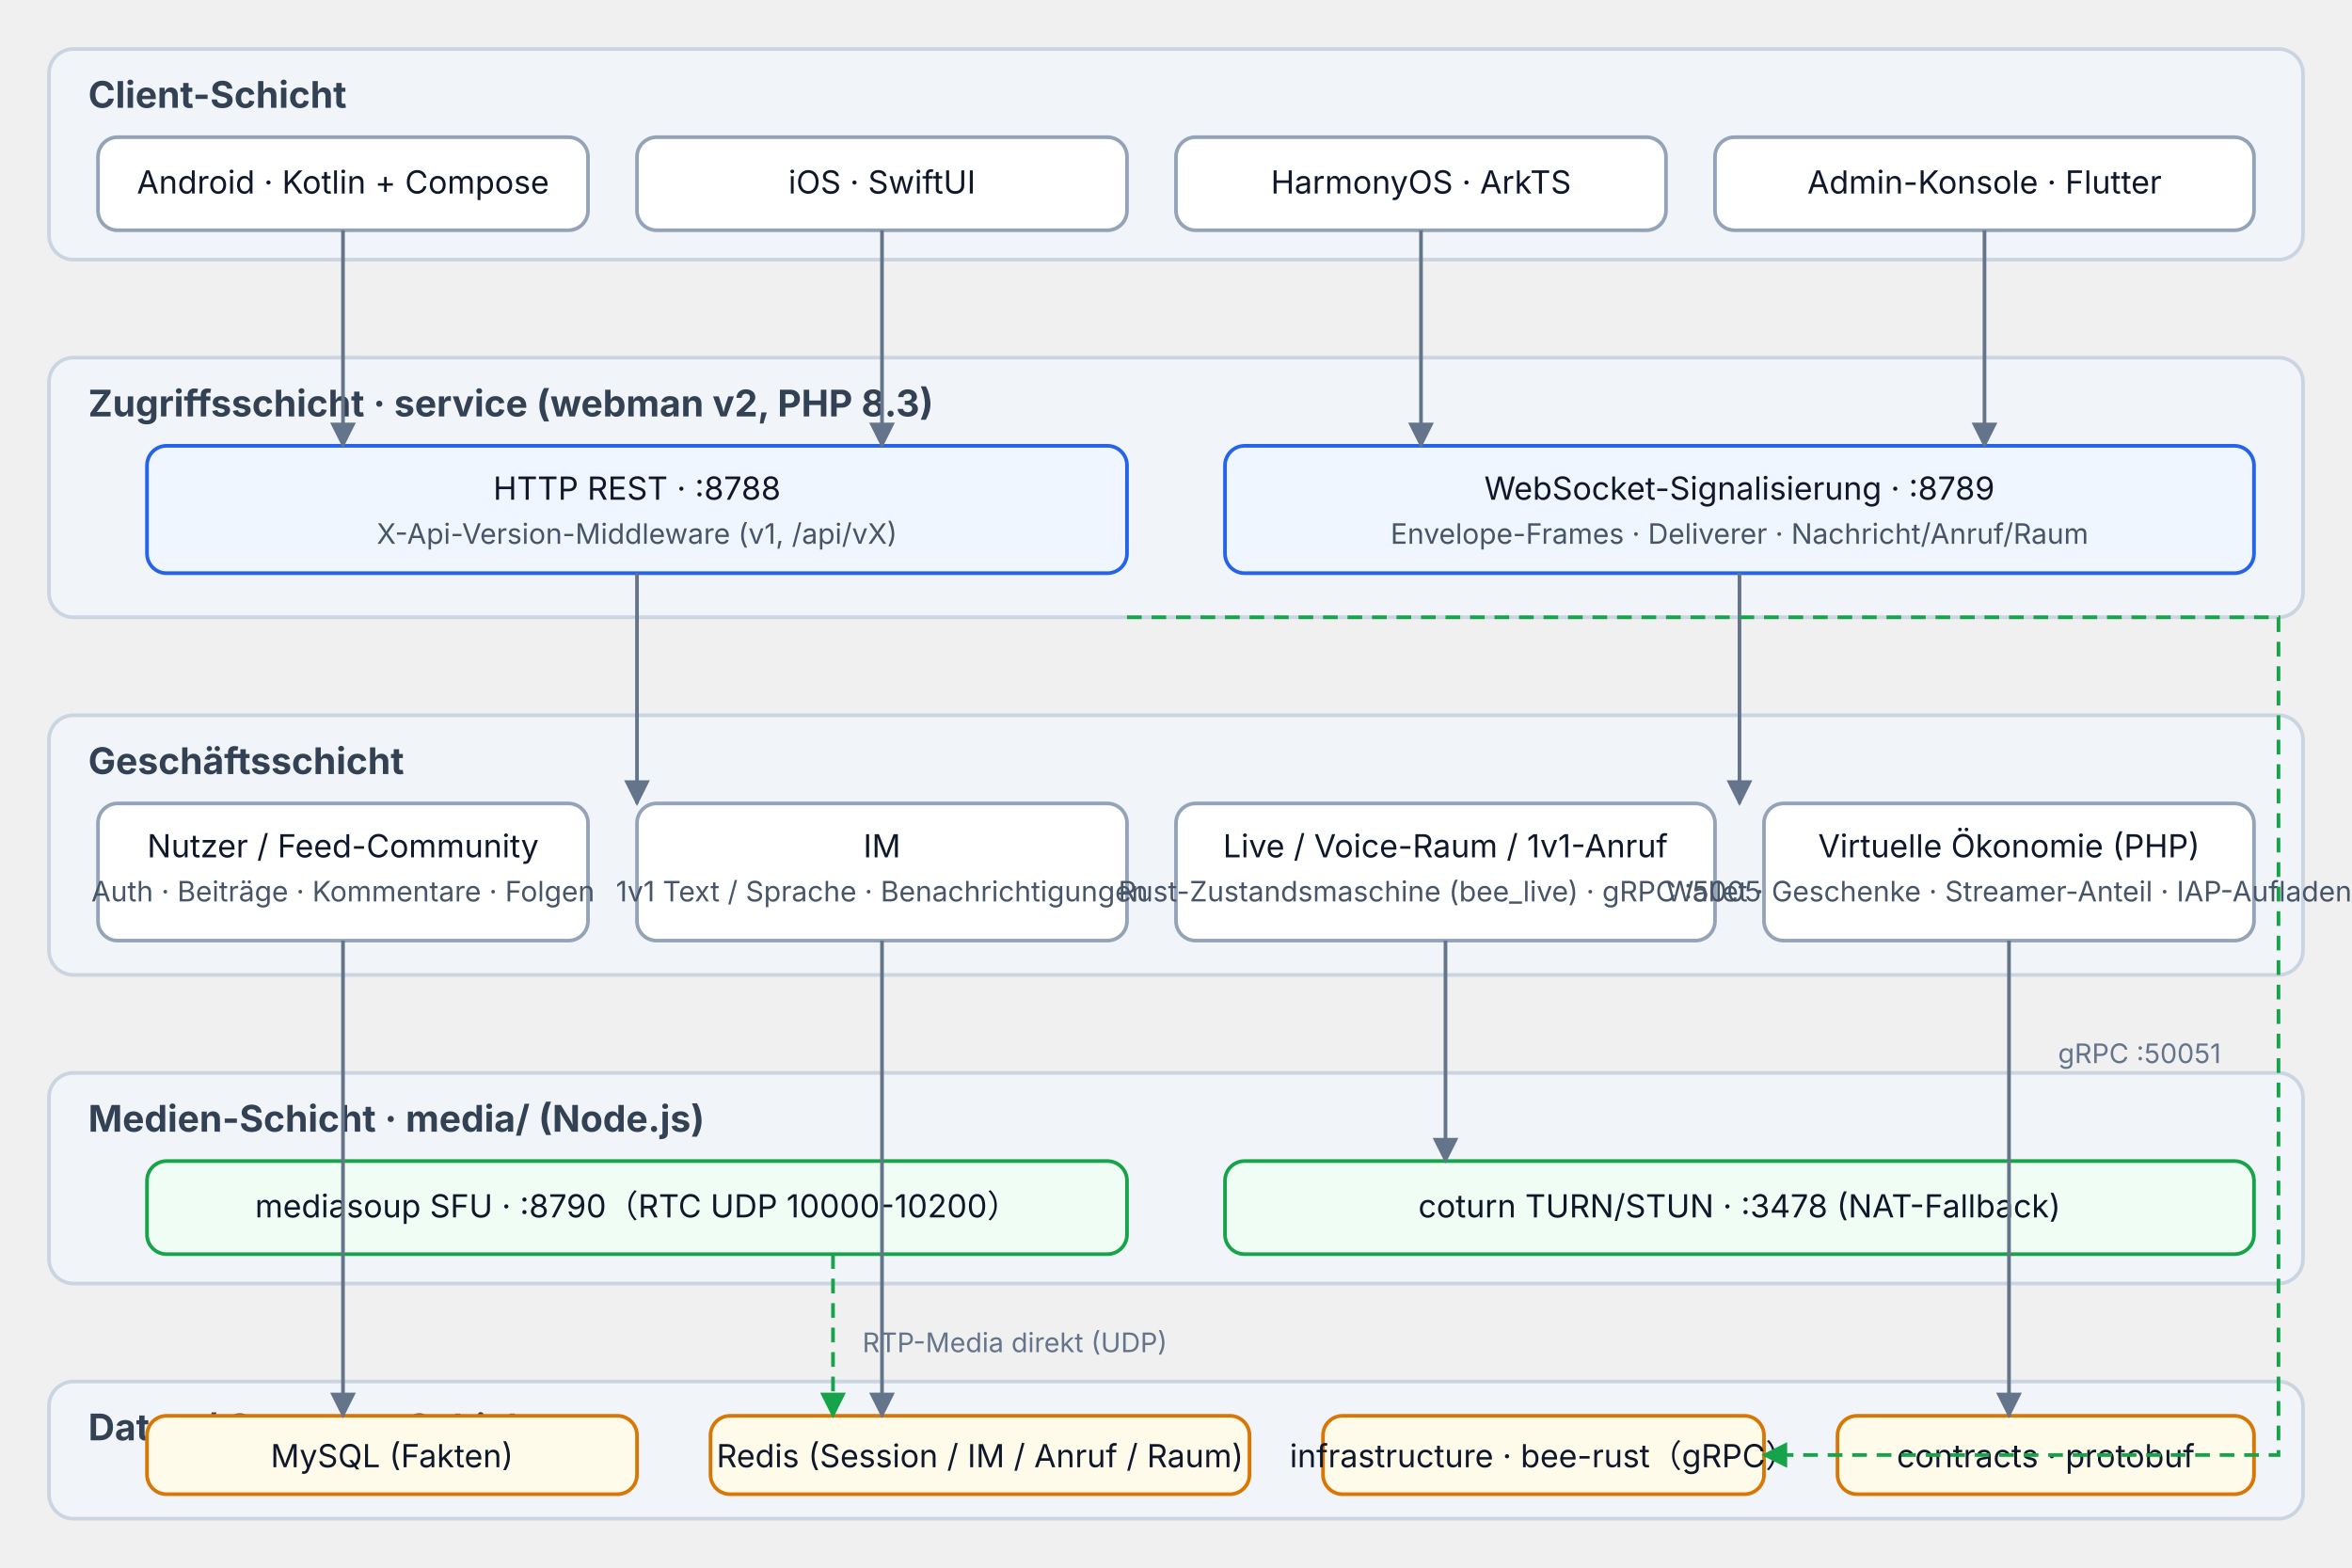
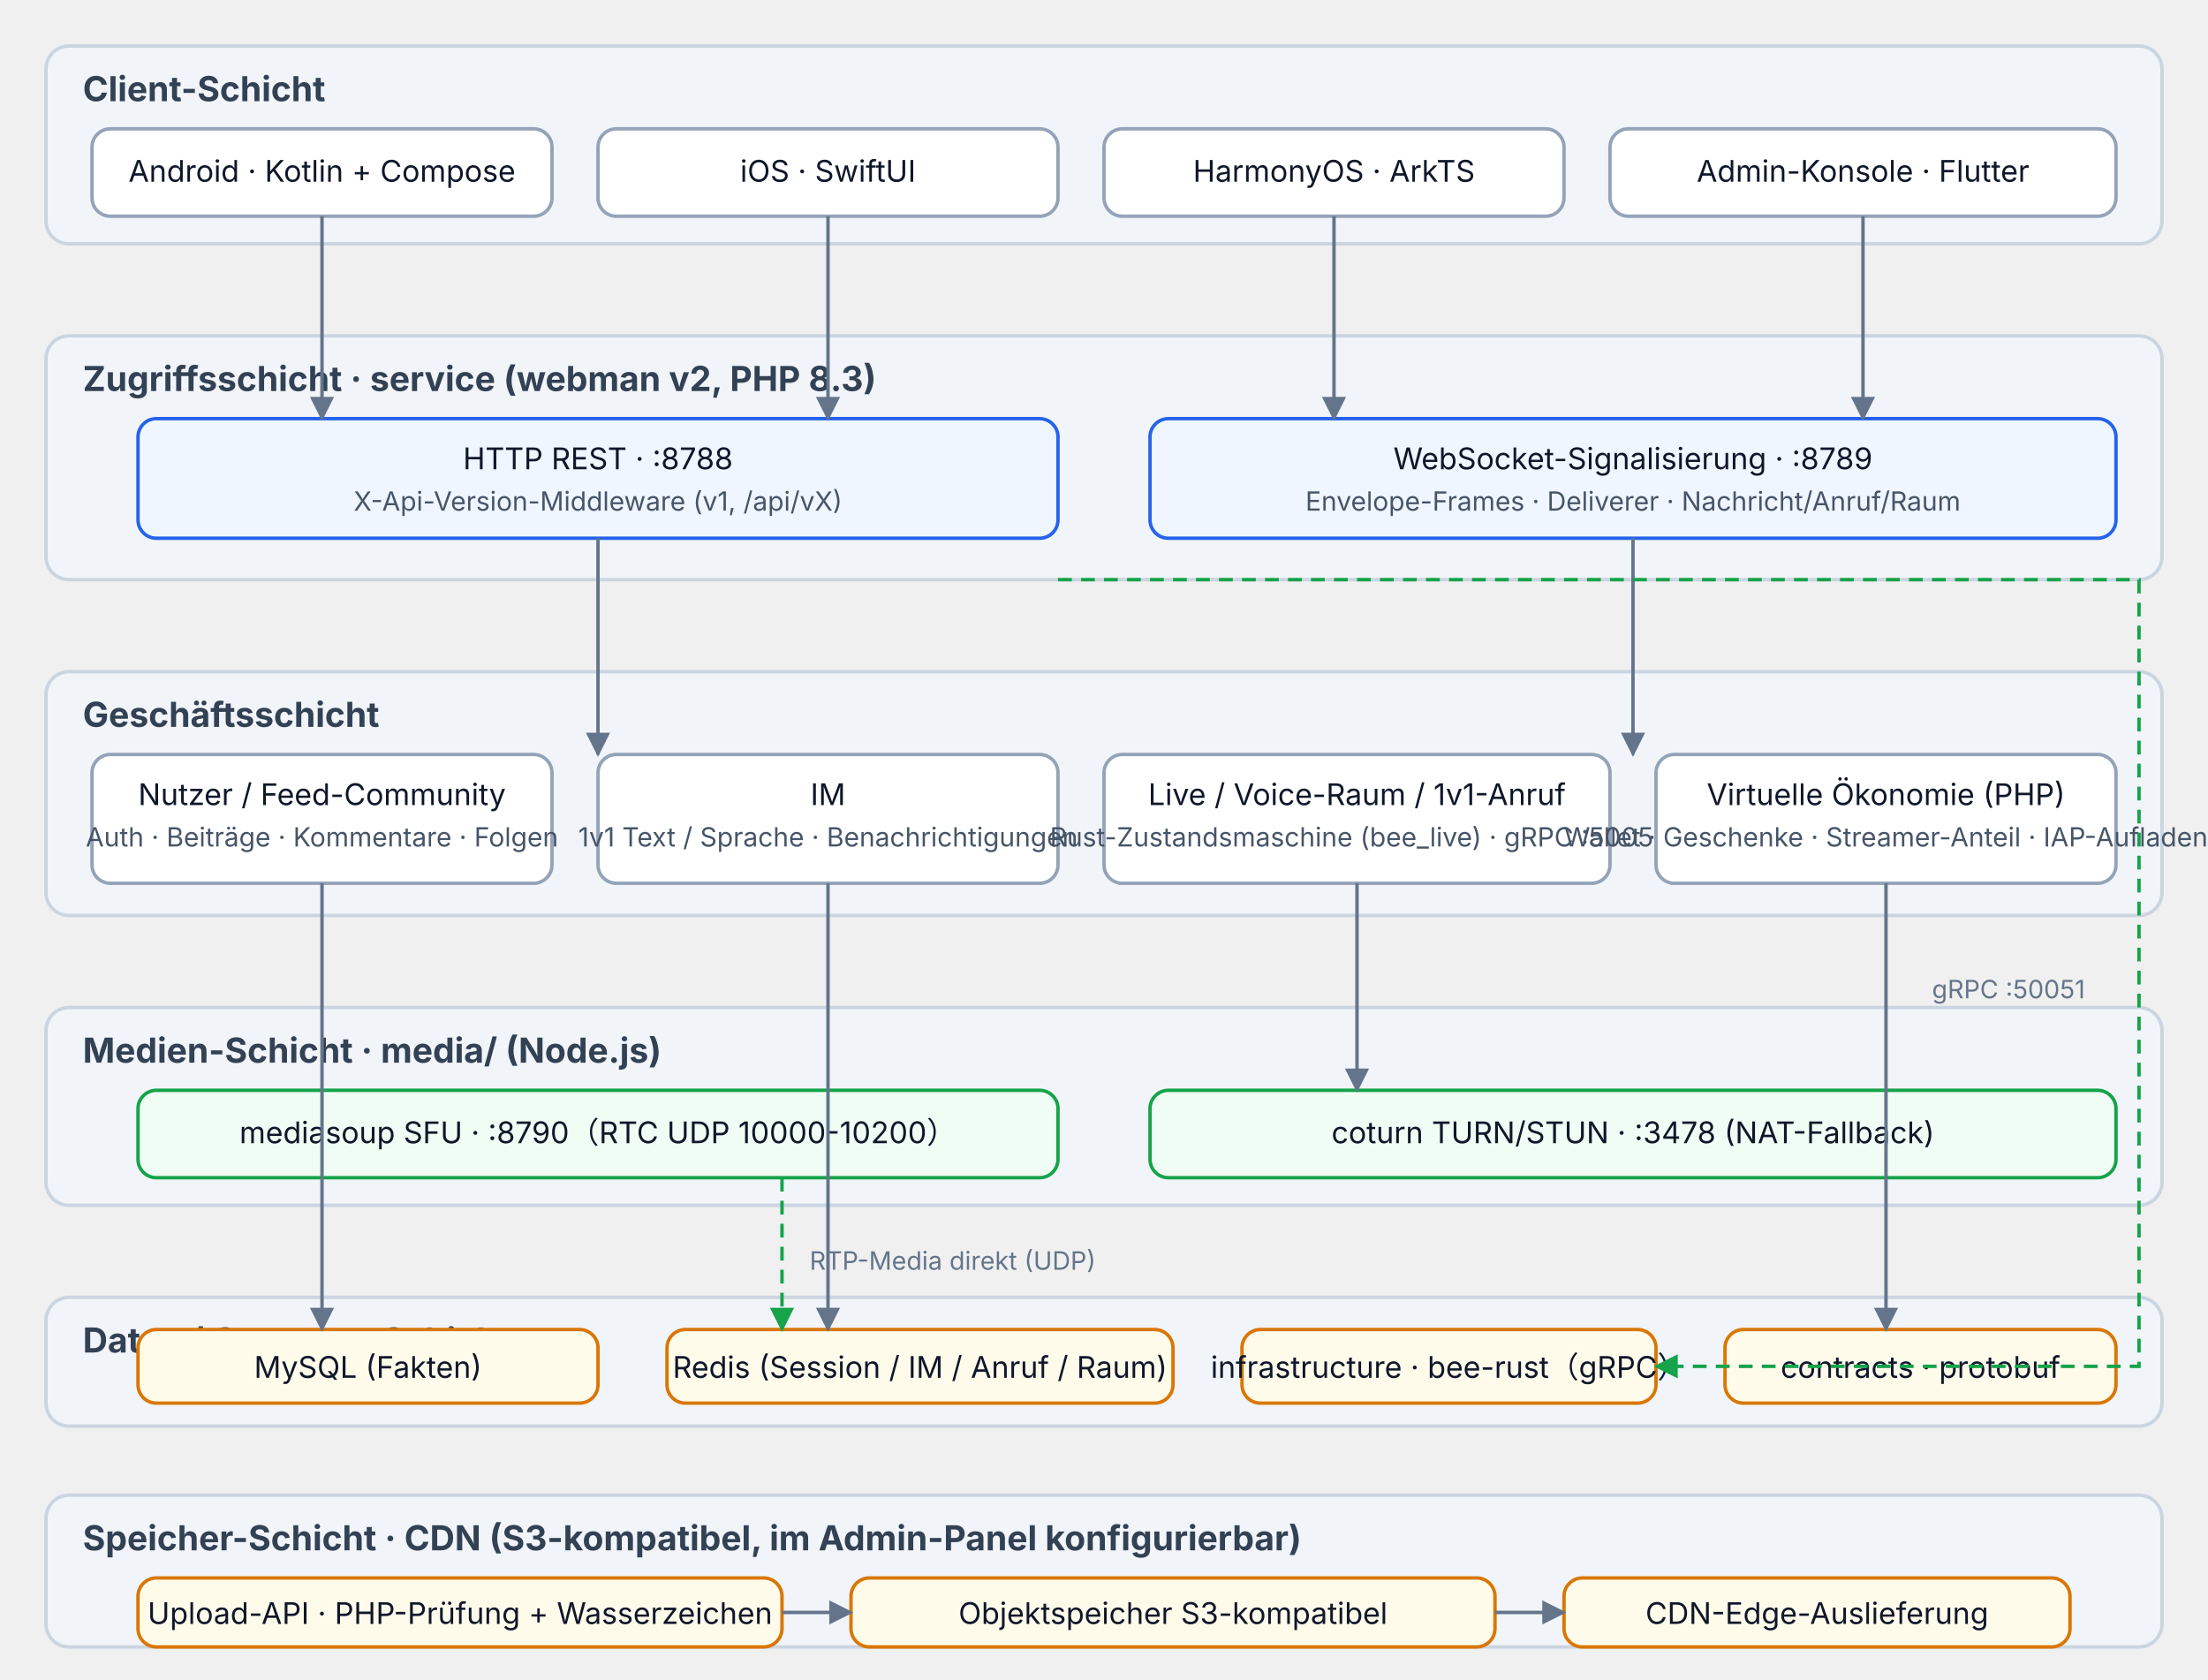
- <svg xmlns="http://www.w3.org/2000/svg" viewBox="0 0 960 640" width="100%" font-family="system-ui, -apple-system, 'Segoe UI', 'PingFang SC', 'Microsoft YaHei', sans-serif">
+ <svg xmlns="http://www.w3.org/2000/svg" viewBox="0 0 960 730" width="100%" font-family="system-ui, -apple-system, 'Segoe UI', 'PingFang SC', 'Microsoft YaHei', sans-serif">
  <defs>
    <marker id="arr" viewBox="0 0 10 10" refX="9" refY="5" markerWidth="7" markerHeight="7" orient="auto-start-reverse">
      <path d="M 0 0 L 10 5 L 0 10 z" fill="#64748b" />
    </marker>
    <marker id="arrg" viewBox="0 0 10 10" refX="9" refY="5" markerWidth="7" markerHeight="7" orient="auto-start-reverse">
      <path d="M 0 0 L 10 5 L 0 10 z" fill="#16a34a" />
    </marker>
  </defs>
  <style>
    .layer { fill: #f1f5f9; stroke: #cbd5e1; stroke-width: 1.5; rx: 10 }
    .box   { fill: #ffffff; stroke: #94a3b8; stroke-width: 1.5; rx: 8 }
    .boxb  { fill: #eff6ff; stroke: #2563eb; stroke-width: 1.5; rx: 8 }
    .boxg  { fill: #f0fdf4; stroke: #16a34a; stroke-width: 1.5; rx: 8 }
    .boxy  { fill: #fffbeb; stroke: #d97706; stroke-width: 1.5; rx: 8 }
    .lt    { font-size: 15px; font-weight: 700; fill: #334155 }
    .t     { font-size: 13px; fill: #0f172a; text-anchor: middle }
    .ts    { font-size: 11.5px; fill: #475569; text-anchor: middle }
    .edge  { stroke: #64748b; stroke-width: 1.5; fill: none; marker-end: url(#arr) }
    .edgeg { stroke: #16a34a; stroke-width: 1.5; fill: none; stroke-dasharray: 6 4; marker-end: url(#arrg) }
    .el    { font-size: 11px; fill: #64748b }
  </style>
  <g>
    <rect class="layer" x="20" y="20" width="920" height="86" />
    <text class="lt" x="36" y="44">Client-Schicht</text>
    <rect class="box" x="40" y="56" width="200" height="38" />
    <text class="t" x="140" y="79">Android · Kotlin + Compose</text>
    <rect class="box" x="260" y="56" width="200" height="38" />
    <text class="t" x="360" y="79">iOS · SwiftUI</text>
    <rect class="box" x="480" y="56" width="200" height="38" />
    <text class="t" x="580" y="79">HarmonyOS · ArkTS</text>
    <rect class="box" x="700" y="56" width="220" height="38" />
    <text class="t" x="810" y="79">Admin-Konsole · Flutter</text>
  </g>
  <g>
    <rect class="layer" x="20" y="146" width="920" height="106" />
    <text class="lt" x="36" y="170">Zugriffsschicht · service (webman v2, PHP 8.3)</text>
    <rect class="boxb" x="60" y="182" width="400" height="52" />
    <text class="t" x="260" y="204">HTTP REST · :8788</text>
    <text class="ts" x="260" y="222">X-Api-Version-Middleware (v1, /api/vX)</text>
    <rect class="boxb" x="500" y="182" width="420" height="52" />
    <text class="t" x="710" y="204">WebSocket-Signalisierung · :8789</text>
    <text class="ts" x="710" y="222">Envelope-Frames · Deliverer · Nachricht/Anruf/Raum</text>
  </g>
  <g>
    <rect class="layer" x="20" y="292" width="920" height="106" />
    <text class="lt" x="36" y="316">Geschäftsschicht</text>
    <rect class="box" x="40" y="328" width="200" height="56" />
    <text class="t" x="140" y="350">Nutzer / Feed-Community</text>
    <text class="ts" x="140" y="368">Auth · Beiträge · Kommentare · Folgen</text>
    <rect class="box" x="260" y="328" width="200" height="56" />
    <text class="t" x="360" y="350">IM</text>
    <text class="ts" x="360" y="368">1v1 Text / Sprache · Benachrichtigungen</text>
    <rect class="box" x="480" y="328" width="220" height="56" />
    <text class="t" x="590" y="350">Live / Voice-Raum / 1v1-Anruf</text>
    <text class="ts" x="590" y="368">Rust-Zustandsmaschine (bee_live) · gRPC :50051</text>
    <rect class="box" x="720" y="328" width="200" height="56" />
    <text class="t" x="820" y="350">Virtuelle Ökonomie (PHP)</text>
    <text class="ts" x="820" y="368">Wallet · Geschenke · Streamer-Anteil · IAP-Aufladen</text>
  </g>
  <g>
    <rect class="layer" x="20" y="438" width="920" height="86" />
    <text class="lt" x="36" y="462">Medien-Schicht · media/ (Node.js)</text>
    <rect class="boxg" x="60" y="474" width="400" height="38" />
    <text class="t" x="260" y="497">mediasoup SFU · :8790（RTC UDP 10000-10200）</text>
    <rect class="boxg" x="500" y="474" width="420" height="38" />
    <text class="t" x="710" y="497">coturn TURN/STUN · :3478 (NAT-Fallback)</text>
  </g>
  <g>
    <rect class="layer" x="20" y="564" width="920" height="56" />
    <text class="lt" x="36" y="588">Daten / Compute-Schicht</text>
    <rect class="boxy" x="60" y="578" width="200" height="32" />
    <text class="t" x="160" y="599">MySQL (Fakten)</text>
    <rect class="boxy" x="290" y="578" width="220" height="32" />
    <text class="t" x="400" y="599">Redis (Session / IM / Anruf / Raum)</text>
    <rect class="boxy" x="540" y="578" width="180" height="32" />
    <text class="t" x="630" y="599">infrastructure · bee-rust（gRPC）</text>
    <rect class="boxy" x="750" y="578" width="170" height="32" />
    <text class="t" x="835" y="599">contracts · protobuf</text>
  </g>
+   <g>
+     <rect class="layer" x="20" y="650" width="920" height="66" />
+     <text class="lt" x="36" y="674">Speicher-Schicht · CDN (S3-kompatibel, im Admin-Panel konfigurierbar)</text>
+     <rect class="boxy" x="60" y="686" width="280" height="30" />
+     <text class="t" x="200" y="706">Upload-API · PHP-Prüfung + Wasserzeichen</text>
+     <rect class="boxy" x="370" y="686" width="280" height="30" />
+     <text class="t" x="510" y="706">Objektspeicher S3-kompatibel</text>
+     <rect class="boxy" x="680" y="686" width="220" height="30" />
+     <text class="t" x="790" y="706">CDN-Edge-Auslieferung</text>
+     <path class="edge" d="M 340 701 L 370 701" />
+     <path class="edge" d="M 650 701 L 680 701" />
+   </g>
  <path class="edge" d="M 140 94 L 140 182" />
  <path class="edge" d="M 360 94 L 360 182" />
  <path class="edge" d="M 580 94 L 580 182" />
  <path class="edge" d="M 810 94 L 810 182" />
  <path class="edge" d="M 260 234 L 260 328" />
  <path class="edge" d="M 710 234 L 710 328" />
  <path class="edgeg" d="M 460 252 L 930 252 L 930 594 L 720 594" />
  <text class="el" x="840" y="434">gRPC :50051</text>
  <path class="edge" d="M 590 384 L 590 474" />
  <path class="edge" d="M 140 384 L 140 578" />
  <path class="edge" d="M 360 384 L 360 578" />
  <path class="edge" d="M 820 384 L 820 578" />
  <path class="edgeg" d="M 340 512 L 340 578" />
  <text class="el" x="352" y="552">RTP-Media direkt (UDP)</text>
</svg>
